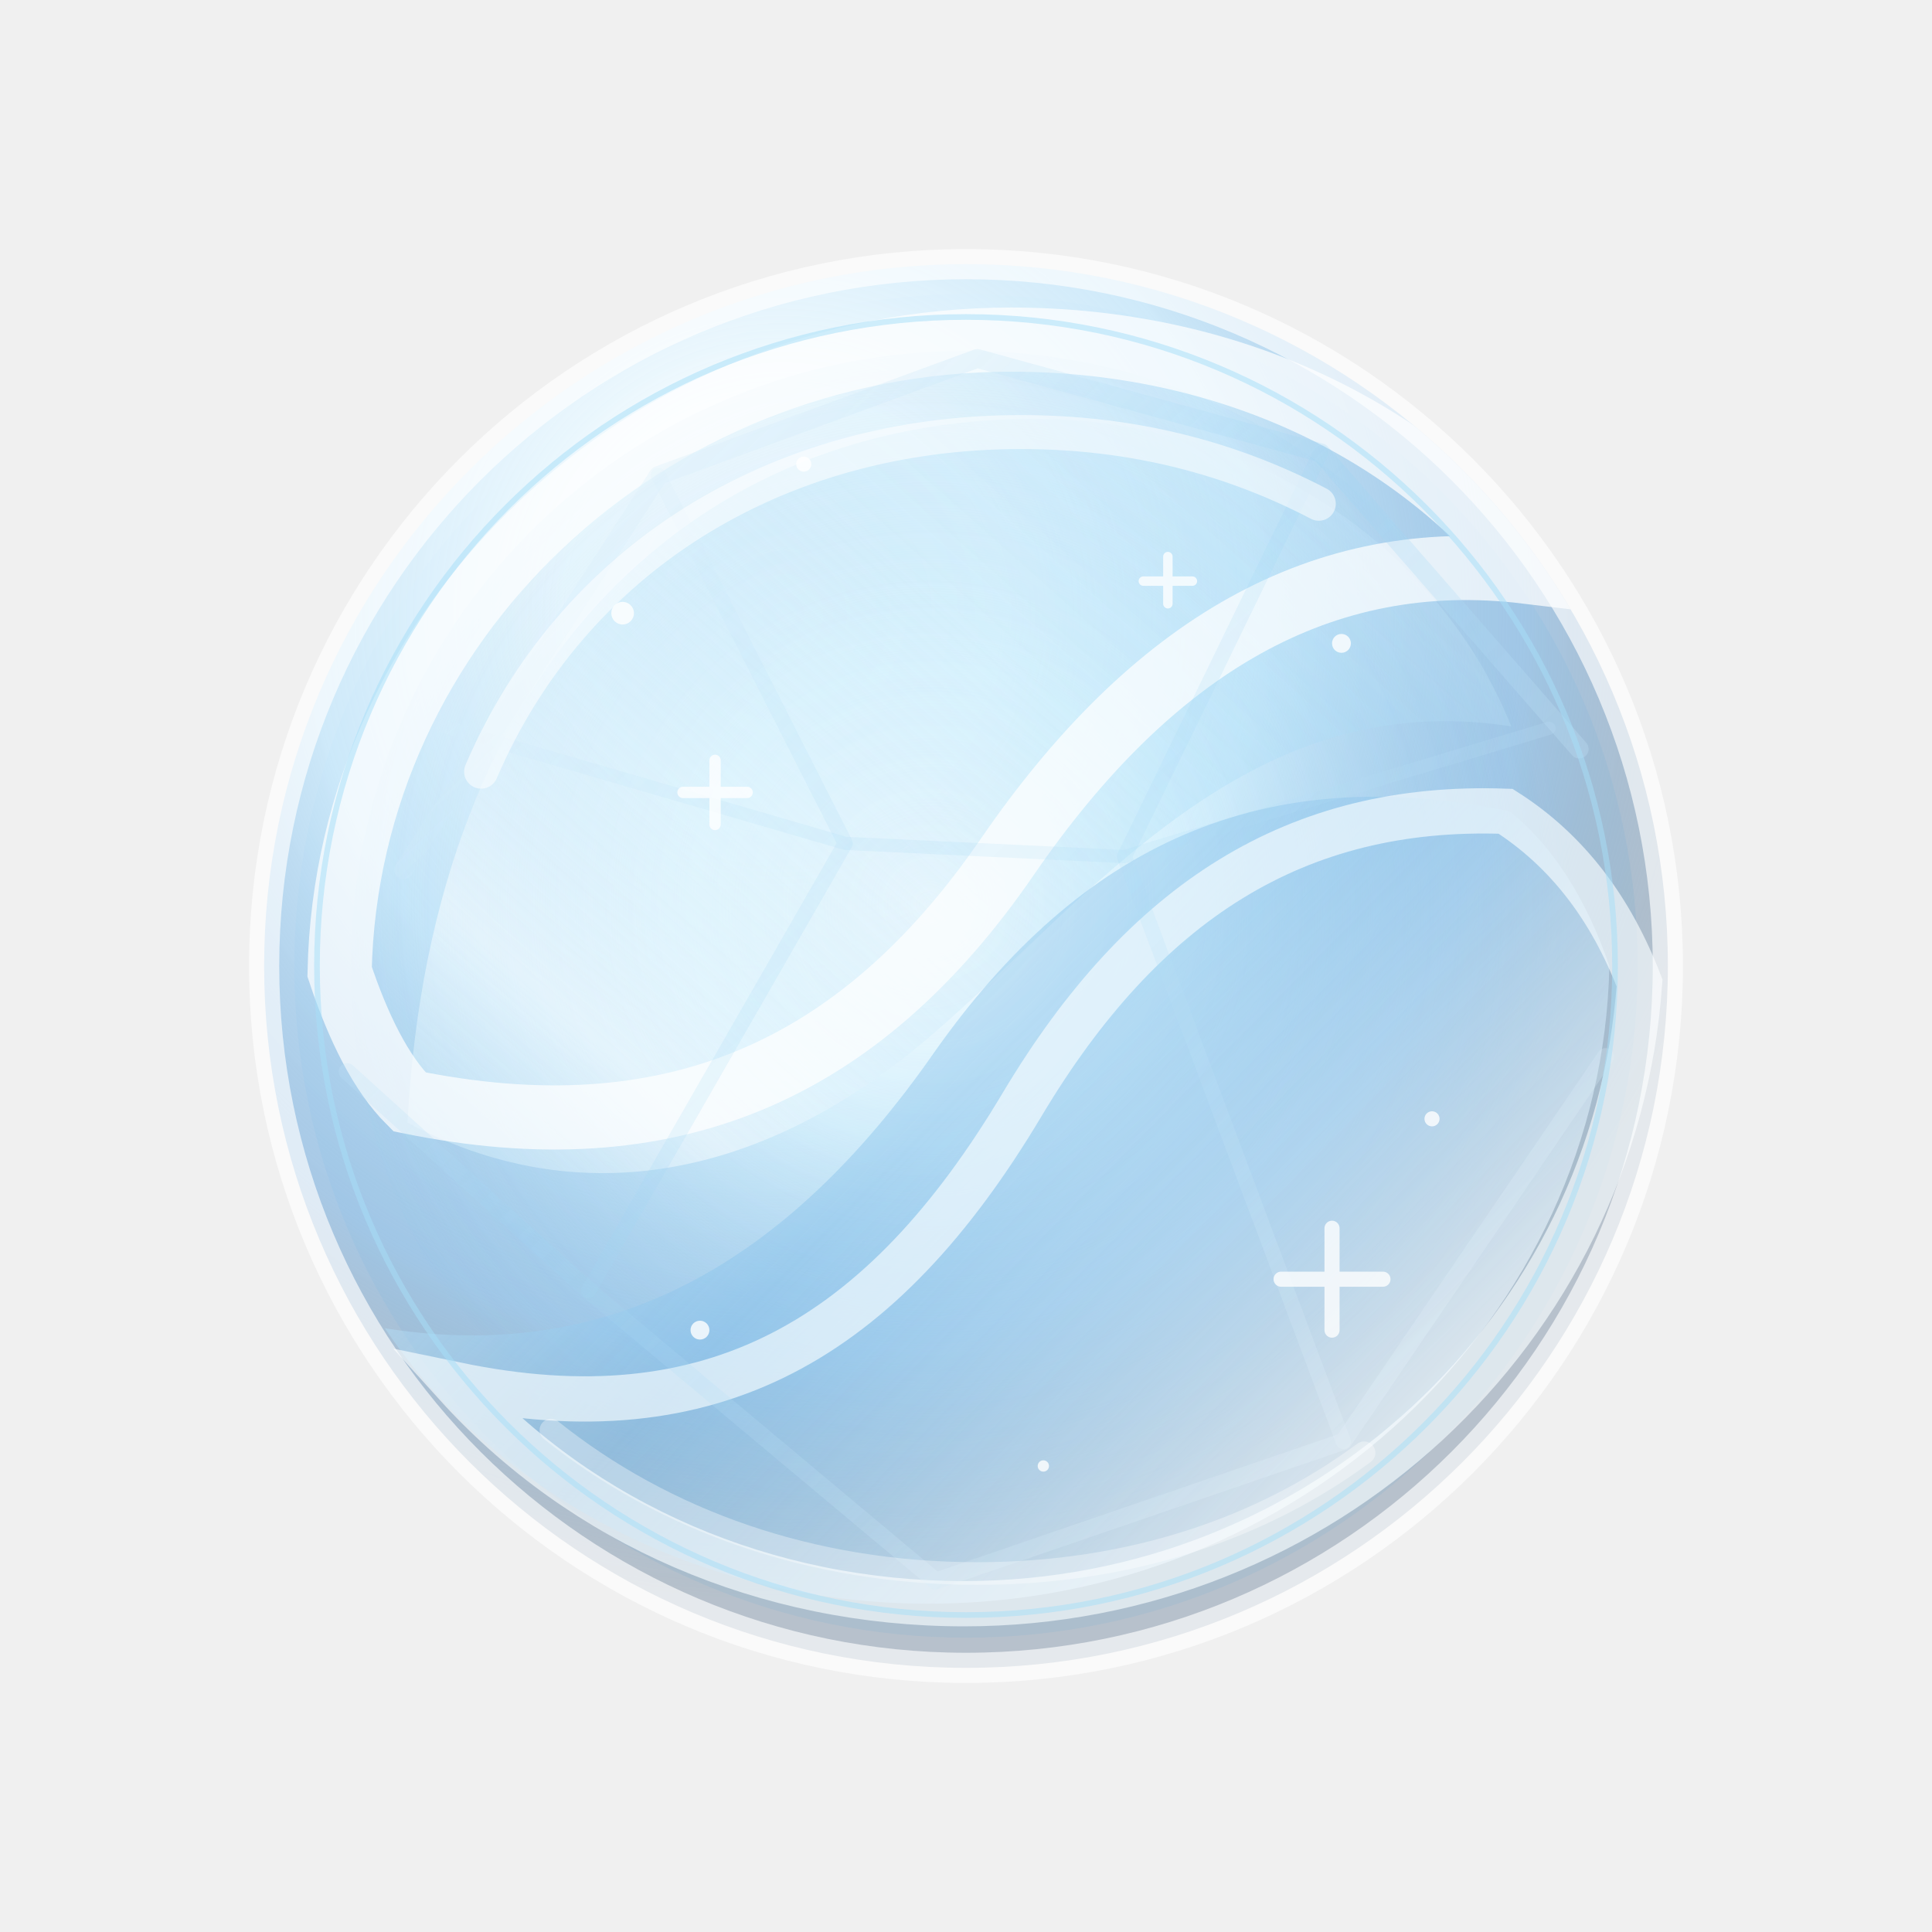
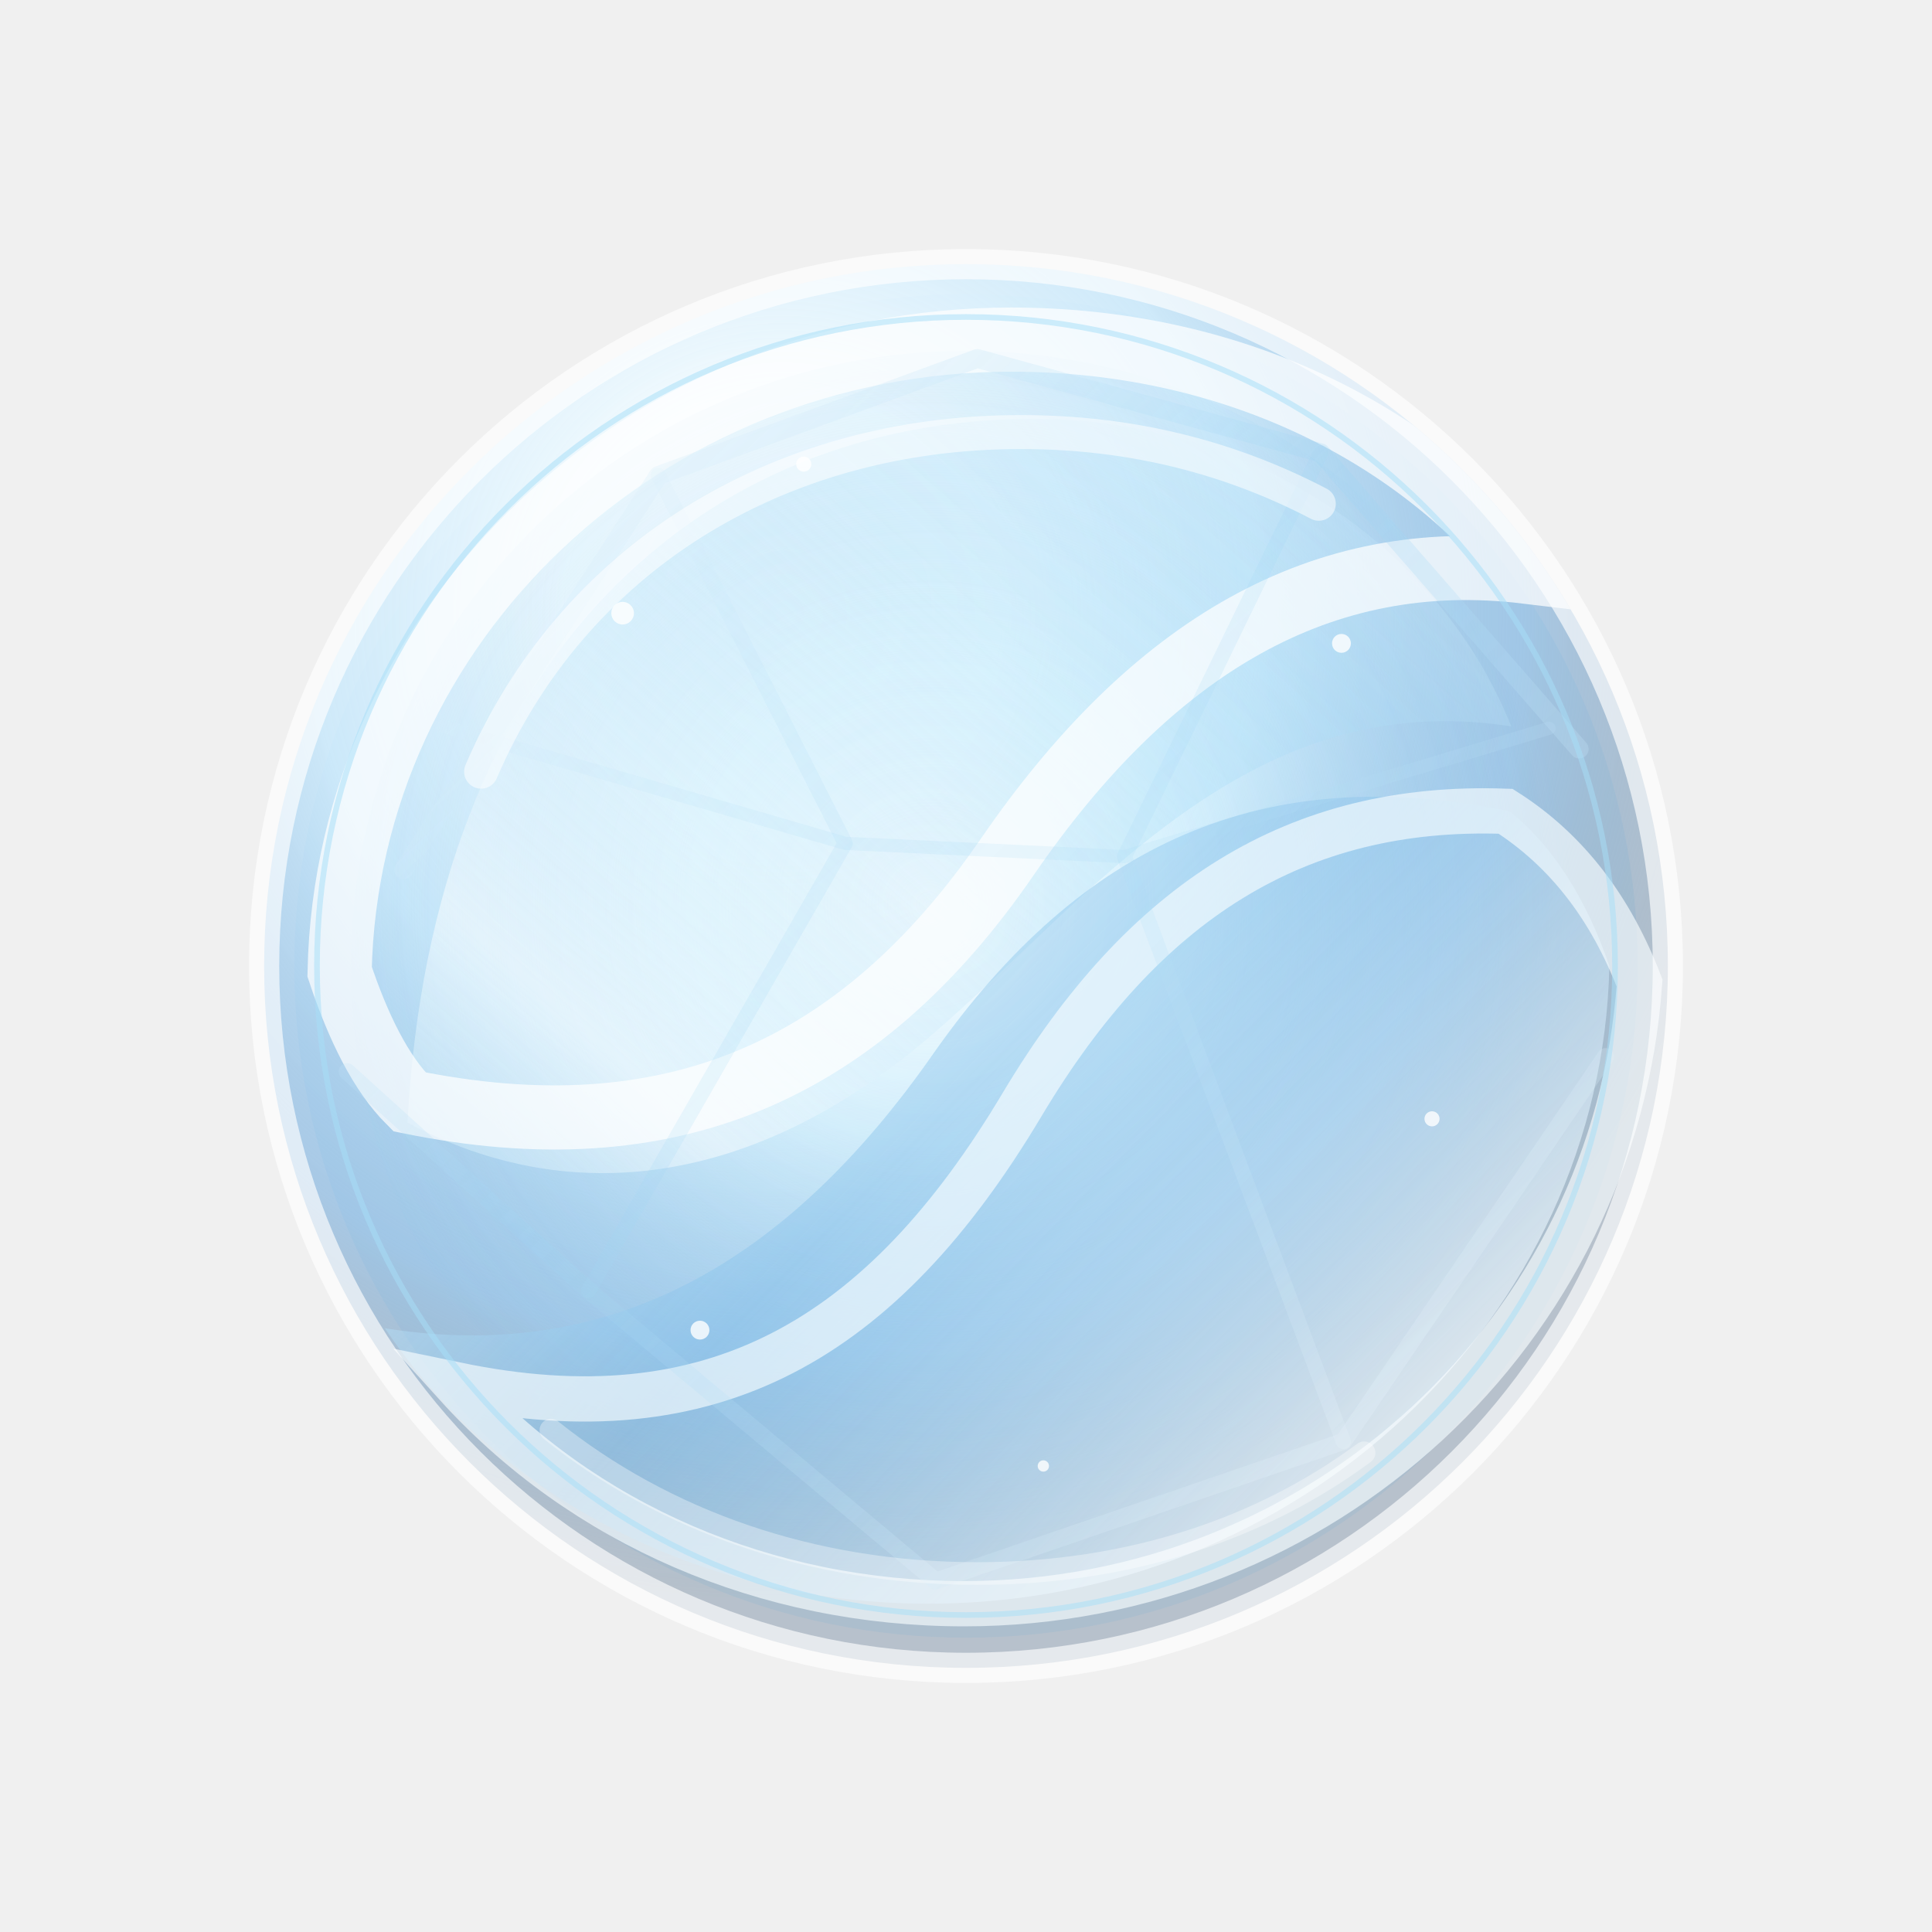
<svg xmlns="http://www.w3.org/2000/svg" viewBox="0 0 1024 1024" role="img" aria-labelledby="title desc">
  <defs>
    <radialGradient id="orbBody" cx="37%" cy="25%" r="70%">
      <stop offset="0" stop-color="#ffffff" />
      <stop offset="0.22" stop-color="#f5fcff" stop-opacity="0.98" />
      <stop offset="0.48" stop-color="#c8e8fb" stop-opacity="0.84" />
      <stop offset="0.75" stop-color="#6da9dd" stop-opacity="0.55" />
      <stop offset="1" stop-color="#24496e" stop-opacity="0.28" />
    </radialGradient>
    <radialGradient id="innerLight" cx="47%" cy="45%" r="52%">
      <stop offset="0" stop-color="#ffffff" stop-opacity="0.92" />
      <stop offset="0.38" stop-color="#dff7ff" stop-opacity="0.62" />
      <stop offset="1" stop-color="#86c5ee" stop-opacity="0" />
    </radialGradient>
    <linearGradient id="sweepA" x1="216" y1="214" x2="789" y2="778" gradientUnits="userSpaceOnUse">
      <stop offset="0" stop-color="#ffffff" stop-opacity="0.92" />
      <stop offset="0.28" stop-color="#dff7ff" stop-opacity="0.74" />
      <stop offset="0.58" stop-color="#7fbde9" stop-opacity="0.52" />
      <stop offset="1" stop-color="#ffffff" stop-opacity="0.9" />
    </linearGradient>
    <linearGradient id="sweepB" x1="781" y1="205" x2="257" y2="794" gradientUnits="userSpaceOnUse">
      <stop offset="0" stop-color="#eefbff" stop-opacity="0.48" />
      <stop offset="0.34" stop-color="#89cff4" stop-opacity="0.32" />
      <stop offset="0.72" stop-color="#ffffff" stop-opacity="0.82" />
      <stop offset="1" stop-color="#b4e9fb" stop-opacity="0.42" />
    </linearGradient>
    <linearGradient id="facetStroke" x1="218" y1="190" x2="812" y2="817" gradientUnits="userSpaceOnUse">
      <stop offset="0" stop-color="#ffffff" stop-opacity="0.92" />
      <stop offset="0.45" stop-color="#9bd3f3" stop-opacity="0.58" />
      <stop offset="1" stop-color="#ffffff" stop-opacity="0.78" />
    </linearGradient>
    <clipPath id="orbClip">
      <circle cx="512" cy="512" r="372" />
    </clipPath>
  </defs>
  <g>
    <circle cx="512" cy="512" r="356" fill="#9ed6f7" opacity="0.2" />
    <circle cx="512" cy="512" r="372" fill="url(#orbBody)" />
    <circle cx="512" cy="512" r="326" fill="url(#innerLight)" opacity="0.9" />
    <g clip-path="url(#orbClip)">
      <path d="M216 595c88 47 185 32 275-44 87-74 169-188 310-166-38-95-137-163-253-163-176 0-319 126-332 373Z" fill="url(#sweepB)" opacity="0.6" />
      <path d="M217 584c137 28 238-15 317-130 77-112 167-164 275-151-60-75-158-123-273-123-194 0-352 150-356 335 10 30 22 54 37 69Z" fill="none" stroke="#ffffff" stroke-linecap="round" stroke-width="34" opacity="0.72" />
      <path d="M800 430c-130-27-227 17-305 128-78 112-172 165-291 146 59 88 166 146 288 146 197 0 357-152 361-338-12-35-30-64-53-82Z" fill="url(#sweepA)" opacity="0.82" />
      <path d="M798 430c-111-4-192 48-256 155-75 126-165 177-300 149 67 74 164 116 269 116 190 0 345-145 358-329-15-39-38-70-71-91Z" fill="none" stroke="#f8fdff" stroke-linecap="round" stroke-width="24" opacity="0.64" />
      <g fill="none" stroke="url(#facetStroke)" stroke-linecap="round" stroke-linejoin="round">
        <path d="M214 461 349 252 518 190 700 240 837 397" stroke-width="10" opacity="0.44" />
        <path d="M184 568 312 684 496 838 712 764 851 560" stroke-width="9" opacity="0.34" />
        <path d="M349 252 448 447 312 684" stroke-width="8" opacity="0.3" />
        <path d="M700 240 596 454 712 764" stroke-width="8" opacity="0.3" />
        <path d="M235 385 448 447 596 454 821 386" stroke-width="7" opacity="0.28" />
      </g>
      <g fill="#ffffff" opacity="0.8">
        <circle cx="330" cy="325" r="6" />
        <circle cx="426" cy="246" r="4" />
        <circle cx="711" cy="341" r="5" />
        <circle cx="759" cy="593" r="4" />
        <circle cx="371" cy="705" r="5" />
        <circle cx="553" cy="777" r="3" />
      </g>
-       <g fill="none" stroke="#ffffff" stroke-linecap="round" opacity="0.78">
-         <path d="M706 651v54M679 678h54" stroke-width="8" />
-         <path d="M379 403v34M362 420h34" stroke-width="6" />
-         <path d="M619 295v25M606 308h26" stroke-width="5" />
-       </g>
    </g>
    <circle cx="512" cy="512" r="372" fill="none" stroke="#ffffff" stroke-width="16" opacity="0.64" />
    <circle cx="512" cy="512" r="344" fill="none" stroke="#a7def8" stroke-width="3" opacity="0.52" />
    <path d="M255 409c48-112 156-180 286-180 60 0 112 14 158 38" fill="none" stroke="#ffffff" stroke-linecap="round" stroke-width="18" opacity="0.54" />
    <path d="M723 770c-54 40-124 64-205 64-88 0-166-28-226-76" fill="none" stroke="#ffffff" stroke-linecap="round" stroke-width="12" opacity="0.34" />
  </g>
</svg>
